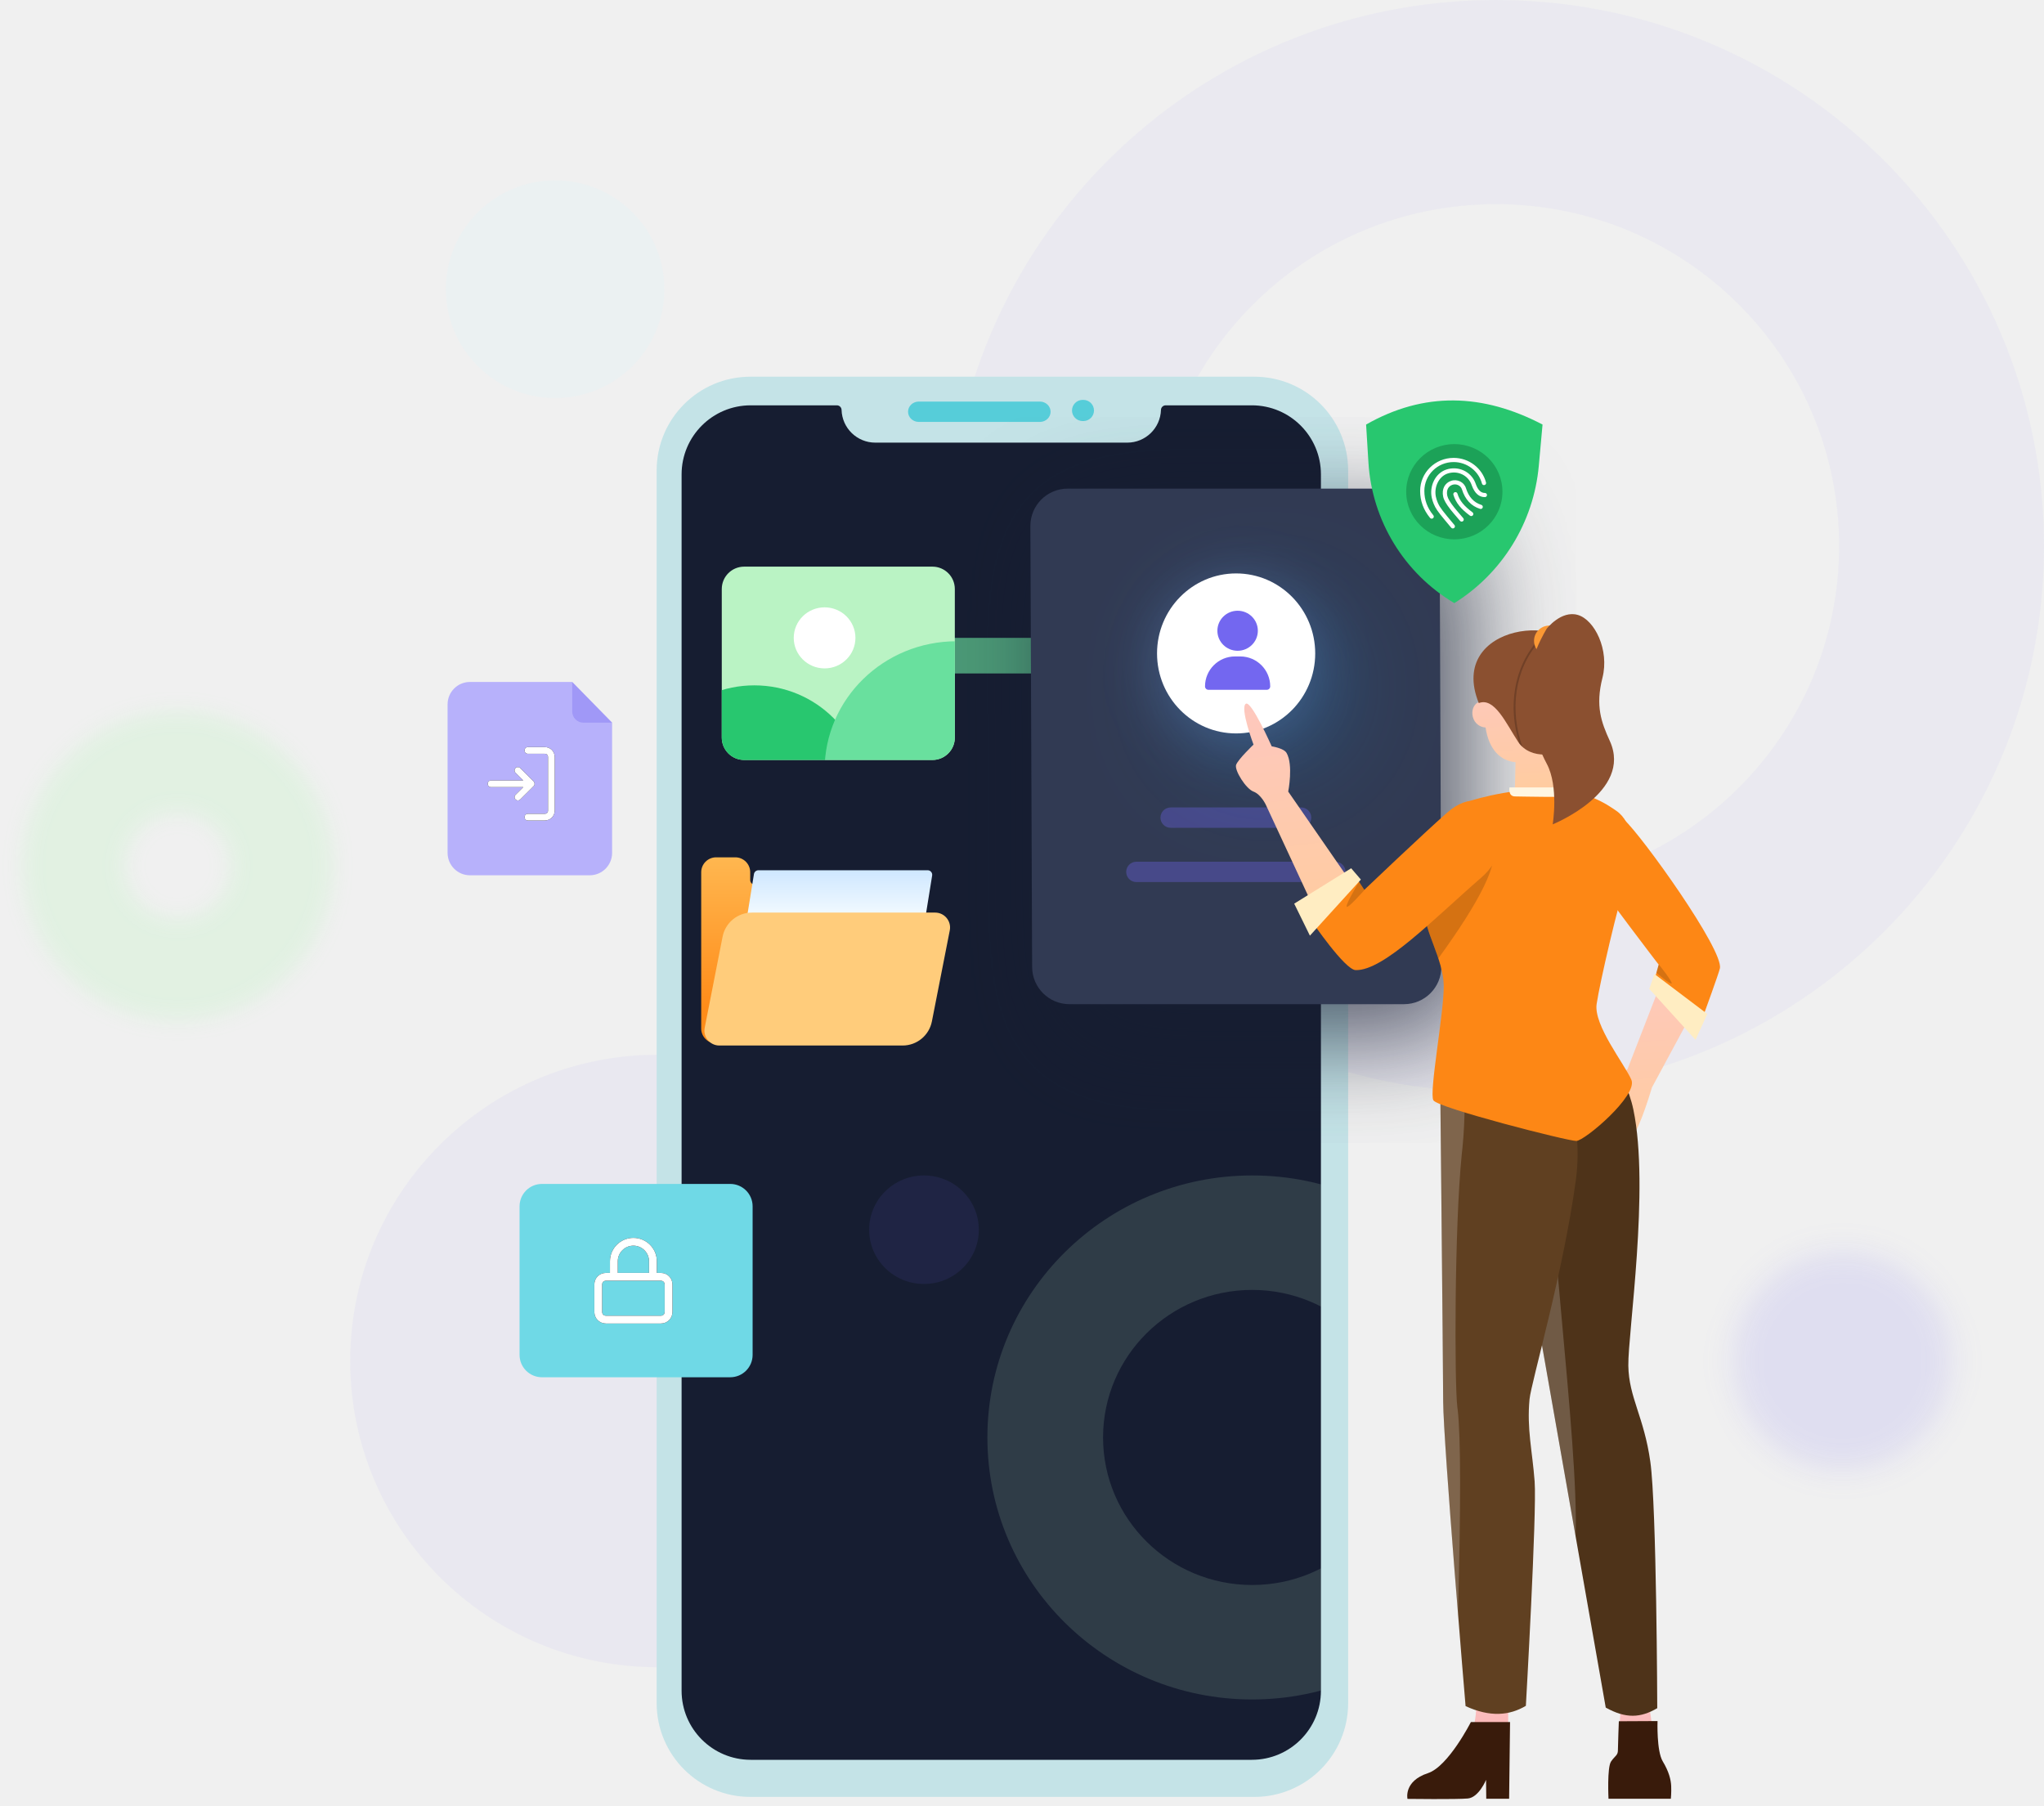
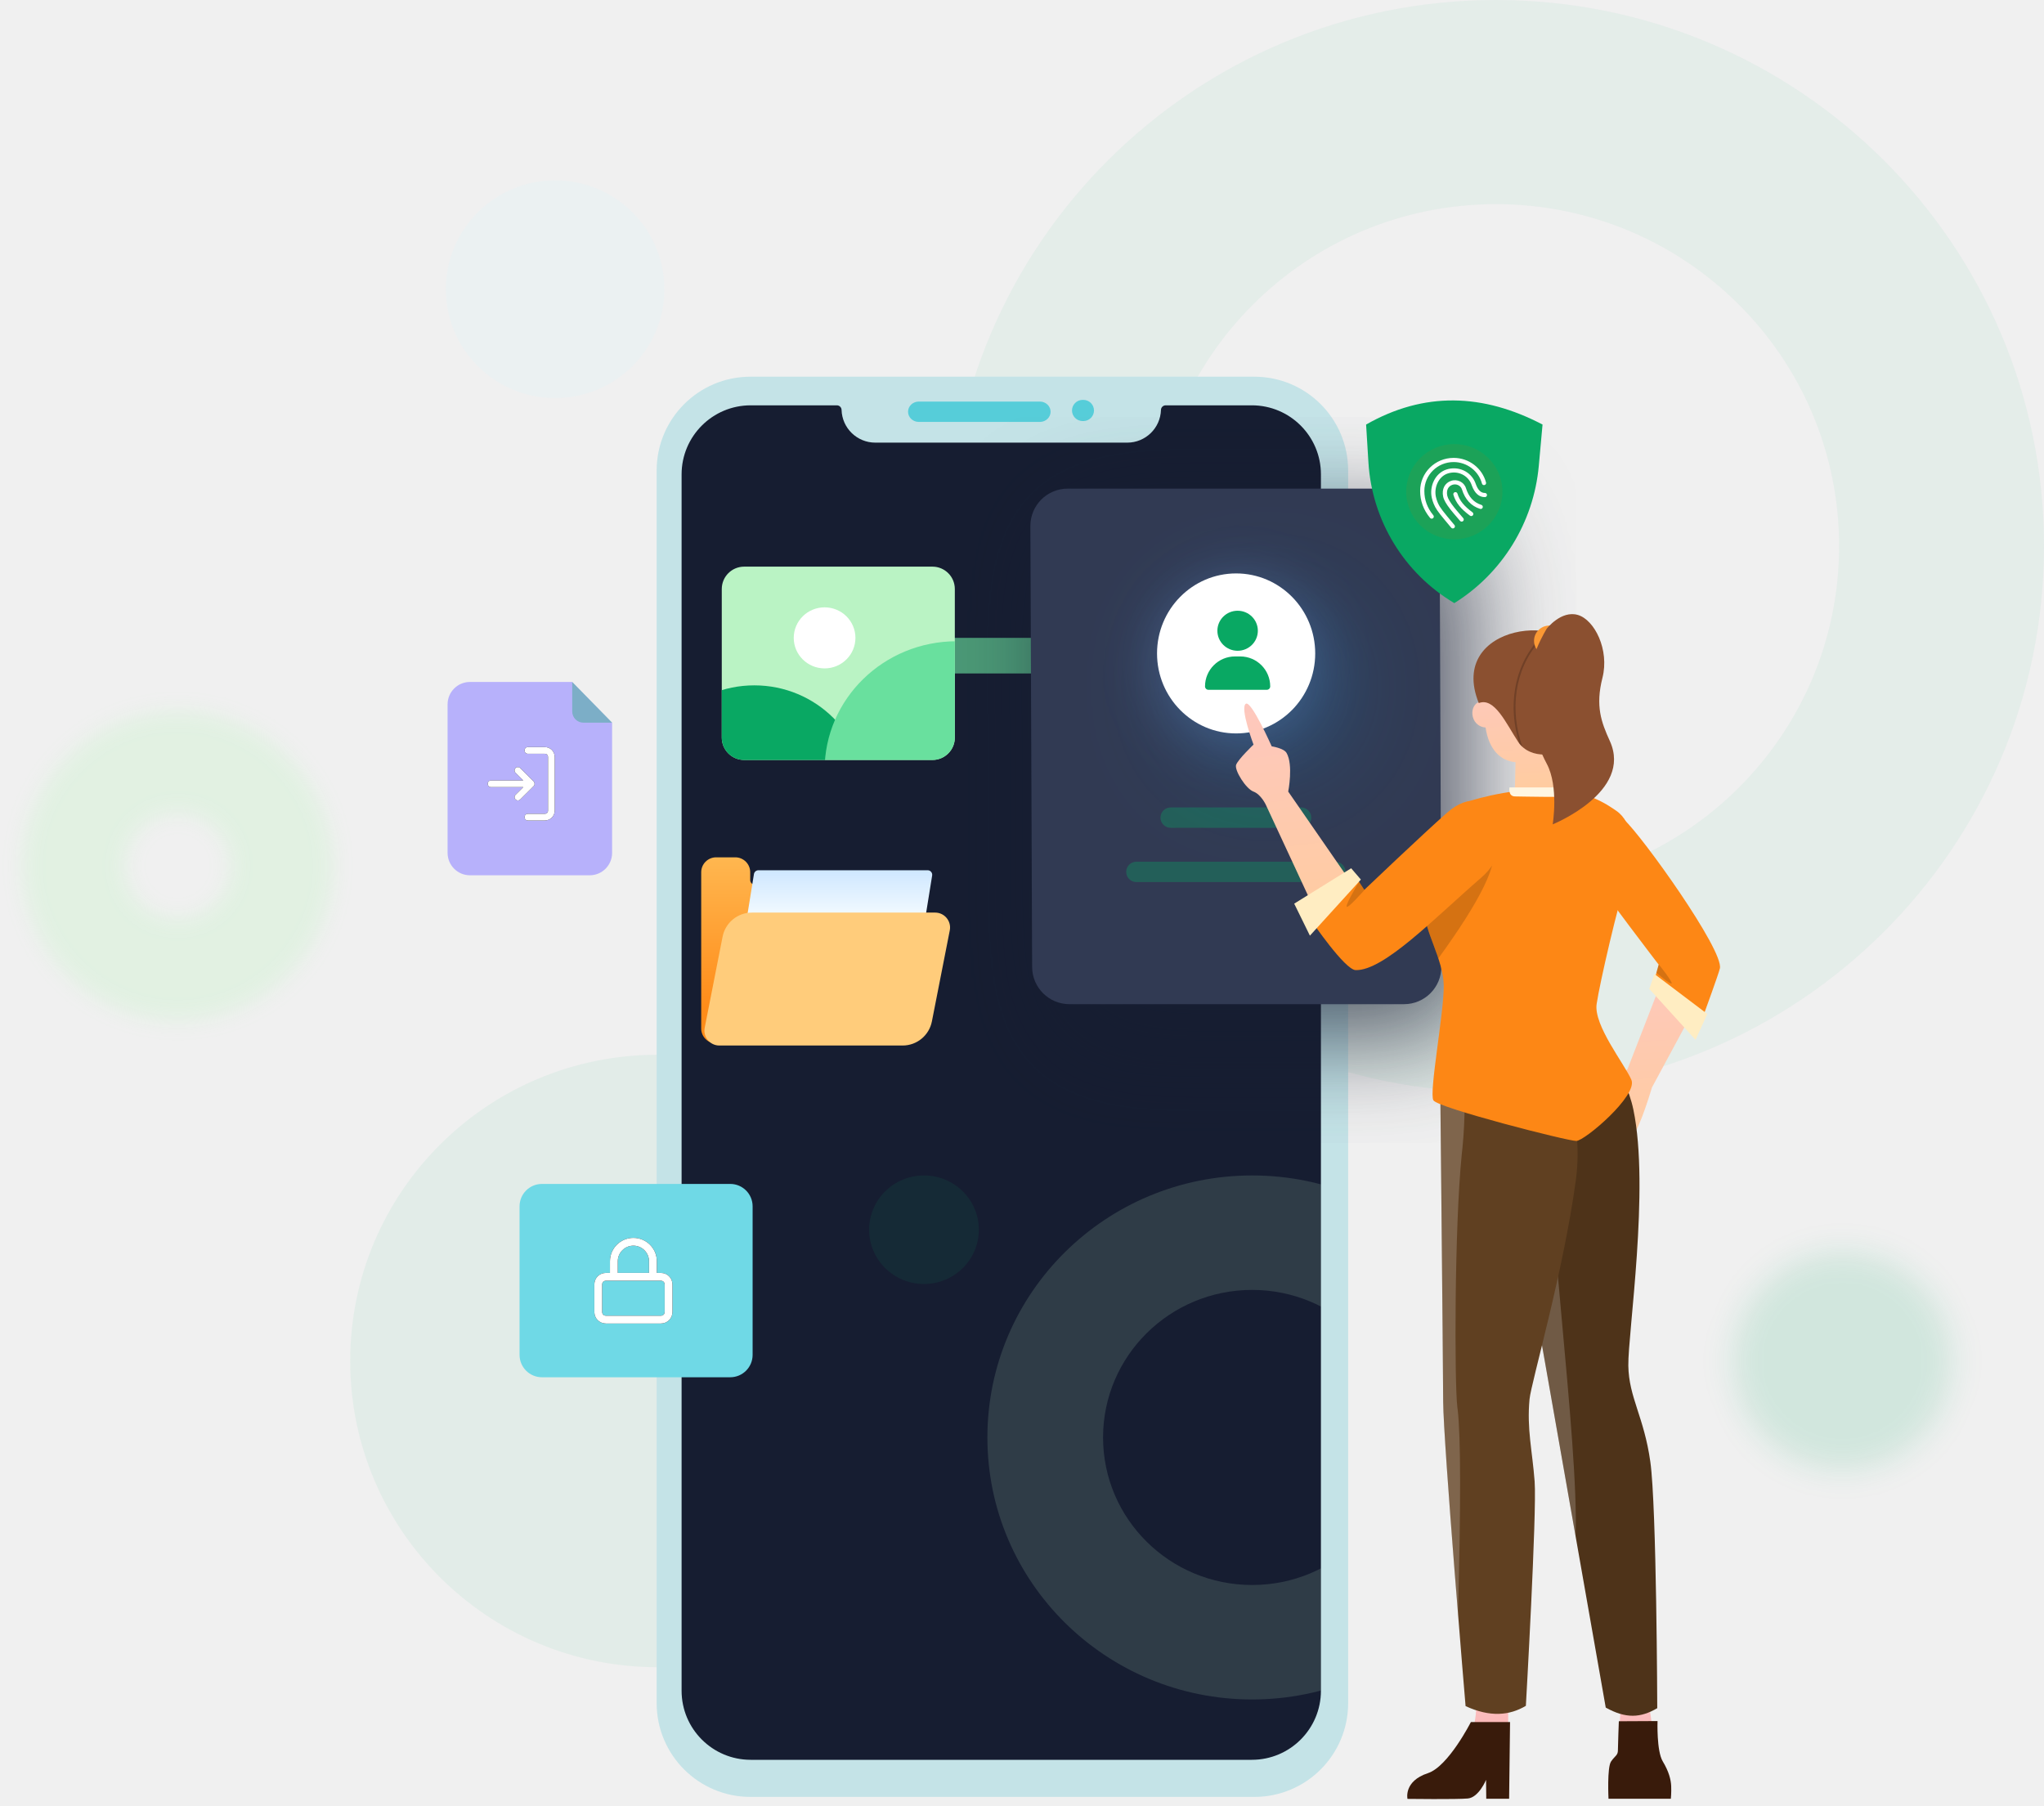
<svg xmlns="http://www.w3.org/2000/svg" width="548" height="484" viewBox="0 0 548 484" fill="none">
  <g id="Illustration">
    <g id="Shape">
-       <path id="Oval" opacity="0.053" fill-rule="evenodd" clip-rule="evenodd" d="M548 146.415C548 65.552 482.211 0 401.056 0C319.901 0 254.111 65.552 254.111 146.415C254.111 227.278 319.901 292.831 401.056 292.831C482.211 292.831 548 227.278 548 146.415ZM309.044 146.415C309.044 95.781 350.239 54.735 401.056 54.735C451.872 54.735 493.067 95.781 493.067 146.415C493.067 197.049 451.872 238.096 401.056 238.096C350.239 238.096 309.044 197.049 309.044 146.415Z" fill="#7367F0" />
+       <path id="Oval" opacity="0.053" fill-rule="evenodd" clip-rule="evenodd" d="M548 146.415C548 65.552 482.211 0 401.056 0C319.901 0 254.111 65.552 254.111 146.415C254.111 227.278 319.901 292.831 401.056 292.831C482.211 292.831 548 227.278 548 146.415ZM309.044 146.415C309.044 95.781 350.239 54.735 401.056 54.735C451.872 54.735 493.067 95.781 493.067 146.415C493.067 197.049 451.872 238.096 401.056 238.096C350.239 238.096 309.044 197.049 309.044 146.415Z" fill="#09a863" />
      <g id="Oval_2" opacity="0.141" filter="url(#filter0_f)">
        <path fill-rule="evenodd" clip-rule="evenodd" d="M89.314 232.166C89.314 209.243 70.664 190.659 47.657 190.659C24.651 190.659 6 209.243 6 232.166C6 255.09 24.651 273.673 47.657 273.673C70.664 273.673 89.314 255.09 89.314 232.166ZM33.466 232.166C33.466 224.357 39.82 218.027 47.657 218.027C55.495 218.027 61.848 224.357 61.848 232.166C61.848 239.976 55.495 246.306 47.657 246.306C39.82 246.306 33.466 239.976 33.466 232.166Z" fill="#8BF78F" />
      </g>
-       <ellipse id="Oval_3" cx="176.29" cy="364.898" rx="82.399" ry="82.102" fill="#7367F0" fill-opacity="0.061" />
+       <ellipse id="Oval_3" cx="176.29" cy="364.898" rx="82.399" ry="82.102" fill="#09a863" fill-opacity="0.061" />
      <ellipse id="Oval_4" opacity="0.141" cx="148.825" cy="77.541" rx="29.297" ry="29.192" fill="#CEF5FF" />
      <g id="Oval_5" filter="url(#filter1_f)">
-         <ellipse cx="493.983" cy="364.898" rx="29.297" ry="29.192" fill="#7367F0" fill-opacity="0.136" />
+         <ellipse cx="493.983" cy="364.898" rx="29.297" ry="29.192" fill="#09a863" fill-opacity="0.136" />
      </g>
    </g>
    <g id="File Organizer">
      <g id="Phone3">
        <path id="Rectangle" fill-rule="evenodd" clip-rule="evenodd" d="M176.051 126.137C176.051 112.254 187.305 101 201.188 101H336.301C350.184 101 361.438 112.254 361.438 126.137V456.637C361.438 470.52 350.184 481.774 336.301 481.774H201.188C187.305 481.774 176.051 470.52 176.051 456.637V126.137Z" fill="#C4E3E7" />
        <g id="Group 48">
          <path id="Rectangle_2" fill-rule="evenodd" clip-rule="evenodd" d="M182.737 127.195C182.737 116.966 191.03 108.673 201.259 108.673H224.364C225.046 108.673 225.605 109.216 225.625 109.898V109.898C225.768 114.787 229.772 118.676 234.663 118.676H302.219C307.11 118.676 311.114 114.787 311.257 109.898V109.898C311.277 109.216 311.835 108.673 312.518 108.673H335.622C345.852 108.673 354.144 116.966 354.144 127.195V453.306C354.144 463.535 345.852 471.828 335.622 471.828H201.259C191.03 471.828 182.737 463.535 182.737 453.306V127.195Z" fill="#161D31" />
          <mask id="mask0" mask-type="alpha" maskUnits="userSpaceOnUse" x="182" y="108" width="173" height="364">
            <path id="Rectangle_3" fill-rule="evenodd" clip-rule="evenodd" d="M182.737 127.195C182.737 116.966 191.03 108.673 201.259 108.673H224.364C225.046 108.673 225.605 109.216 225.625 109.898V109.898C225.768 114.787 229.772 118.676 234.663 118.676H302.219C307.11 118.676 311.114 114.787 311.257 109.898V109.898C311.277 109.216 311.835 108.673 312.518 108.673H335.622C345.852 108.673 354.144 116.966 354.144 127.195V453.306C354.144 463.535 345.852 471.828 335.622 471.828H201.259C191.03 471.828 182.737 463.535 182.737 453.306V127.195Z" fill="white" />
          </mask>
          <g mask="url(#mask0)">
-             <ellipse id="Oval_6" opacity="0.099" cx="247.722" cy="329.703" rx="14.702" ry="14.55" fill="#7367F0" />
+             <ellipse id="Oval_6" opacity="0.099" cx="247.722" cy="329.703" rx="14.702" ry="14.55" fill="#09a863" />
            <path id="Oval_7" opacity="0.141" fill-rule="evenodd" clip-rule="evenodd" d="M335.704 315.153C374.906 315.153 406.686 346.604 406.686 385.401C406.686 424.198 374.906 455.649 335.704 455.649C296.501 455.649 264.722 424.198 264.722 385.401C264.722 346.604 296.501 315.153 335.704 315.153ZM335.704 345.844C313.629 345.844 295.733 363.555 295.733 385.401C295.733 407.248 313.629 424.958 335.704 424.958C357.779 424.958 375.674 407.248 375.674 385.401C375.674 363.555 357.779 345.844 335.704 345.844Z" fill="#C8F5D0" />
            <path id="Rectangle_4" fill-rule="evenodd" clip-rule="evenodd" d="M203.617 175.795C203.617 173.158 205.755 171.021 208.391 171.021H329.781C332.417 171.021 334.555 173.158 334.555 175.795V175.795C334.555 178.431 332.417 180.569 329.781 180.569H208.391C205.755 180.569 203.617 178.431 203.617 175.795V175.795Z" fill="#68DE9E" fill-opacity="0.642" />
          </g>
        </g>
        <path id="Path" d="M278.793 107.666C280.378 107.666 281.664 108.888 281.664 110.394C281.664 111.868 280.435 113.068 278.898 113.121L278.793 113.122H246.324C244.738 113.122 243.452 111.901 243.452 110.394C243.452 108.921 244.681 107.721 246.218 107.668L246.324 107.666H278.793Z" fill="#56CDD9" />
        <path id="Path_2" d="M290.429 107.211C292.015 107.211 293.301 108.484 293.301 110.053C293.301 111.588 292.072 112.838 290.535 112.893L290.429 112.895H290.279C288.693 112.895 287.407 111.623 287.407 110.053C287.407 108.519 288.636 107.268 290.173 107.213L290.279 107.211H290.429Z" fill="#56CDD9" />
      </g>
      <g id="Icon54">
        <g id="Group 37">
          <path id="Rectangle_5" fill-rule="evenodd" clip-rule="evenodd" d="M187.996 233.861C187.996 231.652 189.787 229.861 191.996 229.861L197.132 229.861C199.341 229.861 201.132 231.652 201.132 233.861V235.965C201.132 236.638 201.678 237.184 202.351 237.184H243.654C245.864 237.184 247.654 238.975 247.654 241.184V275.755C247.654 277.964 245.864 279.755 243.654 279.755H191.996C189.787 279.755 187.996 277.964 187.996 275.755V233.861Z" fill="url(#paint0_linear)" />
          <path id="Rectangle_6" fill-rule="evenodd" clip-rule="evenodd" d="M202.134 234.351C202.23 233.76 202.74 233.326 203.338 233.326H248.707C249.458 233.326 250.031 233.998 249.911 234.739L243.1 276.997C243.005 277.588 242.495 278.022 241.897 278.022H196.527C195.776 278.022 195.204 277.35 195.323 276.609L202.134 234.351Z" fill="url(#paint1_linear)" />
          <path id="Rectangle_7" fill-rule="evenodd" clip-rule="evenodd" d="M250.713 244.677C253.232 244.677 255.124 246.976 254.638 249.448L249.842 273.86C249.105 277.612 245.816 280.318 241.992 280.318H192.858C190.34 280.318 188.448 278.018 188.933 275.547L193.73 251.135C194.467 247.383 197.756 244.677 201.579 244.677L250.713 244.677Z" fill="#FFCC7B" />
        </g>
      </g>
      <g id="Group 28">
        <path id="Rectangle_8" fill-rule="evenodd" clip-rule="evenodd" d="M120 188.842C120 185.528 122.686 182.842 126 182.842H153.414L164.105 193.754V228.675C164.105 231.989 161.419 234.675 158.105 234.675H126C122.686 234.675 120 231.989 120 228.675V188.842Z" fill="#B7B1FB" />
        <g id="Icon">
          <path id="Mask" fill-rule="evenodd" clip-rule="evenodd" d="M146.031 219.984C147.557 219.984 148.724 218.821 148.724 217.3V202.986C148.724 201.465 147.557 200.302 146.031 200.302H141.543C141.005 200.302 140.646 200.66 140.646 201.197C140.646 201.734 141.005 202.092 141.543 202.092H146.031C146.57 202.092 146.929 202.45 146.929 202.986V217.3C146.929 217.837 146.57 218.195 146.031 218.195H141.543C141.005 218.195 140.646 218.553 140.646 219.089C140.646 219.626 141.005 219.984 141.543 219.984H146.031ZM143.249 209.785C143.338 210.054 143.338 210.322 143.249 210.501C143.249 210.591 143.159 210.68 143.069 210.77L139.479 214.348C139.299 214.527 139.03 214.616 138.85 214.616C138.671 214.616 138.401 214.527 138.222 214.348C137.863 213.99 137.863 213.453 138.222 213.096L140.286 211.038H131.669C131.131 211.038 130.771 210.68 130.771 210.143C130.771 209.607 131.131 209.249 131.669 209.249H140.286L138.222 207.191C137.863 206.833 137.863 206.296 138.222 205.939C138.581 205.581 139.12 205.581 139.479 205.939L143.069 209.517C143.114 209.562 143.136 209.607 143.159 209.651C143.181 209.696 143.204 209.741 143.249 209.785Z" fill="black" />
          <mask id="mask1" mask-type="alpha" maskUnits="userSpaceOnUse" x="130" y="200" width="19" height="20">
            <path id="Mask_2" fill-rule="evenodd" clip-rule="evenodd" d="M146.031 219.984C147.557 219.984 148.724 218.821 148.724 217.3V202.986C148.724 201.465 147.557 200.302 146.031 200.302H141.543C141.005 200.302 140.646 200.66 140.646 201.197C140.646 201.734 141.005 202.092 141.543 202.092H146.031C146.57 202.092 146.929 202.45 146.929 202.986V217.3C146.929 217.837 146.57 218.195 146.031 218.195H141.543C141.005 218.195 140.646 218.553 140.646 219.089C140.646 219.626 141.005 219.984 141.543 219.984H146.031ZM143.249 209.785C143.338 210.054 143.338 210.322 143.249 210.501C143.249 210.591 143.159 210.68 143.069 210.77L139.479 214.348C139.299 214.527 139.03 214.616 138.85 214.616C138.671 214.616 138.401 214.527 138.222 214.348C137.863 213.99 137.863 213.453 138.222 213.096L140.286 211.038H131.669C131.131 211.038 130.771 210.68 130.771 210.143C130.771 209.607 131.131 209.249 131.669 209.249H140.286L138.222 207.191C137.863 206.833 137.863 206.296 138.222 205.939C138.581 205.581 139.12 205.581 139.479 205.939L143.069 209.517C143.114 209.562 143.136 209.607 143.159 209.651C143.181 209.696 143.204 209.741 143.249 209.785Z" fill="white" />
          </mask>
          <g mask="url(#mask1)">
            <g id="Icon Color">
              <rect id="ð¨ Icon Color" x="128.977" y="199.408" width="21.543" height="21.471" fill="white" />
            </g>
          </g>
        </g>
-         <path id="Path_3" opacity="0.34" d="M164.106 193.754H156.414C154.757 193.754 153.414 192.411 153.414 190.754V182.842L164.106 193.754Z" fill="#7367F0" />
+         <path id="Path_3" opacity="0.34" d="M164.106 193.754H156.414C154.757 193.754 153.414 192.411 153.414 190.754V182.842L164.106 193.754Z" fill="#09a863" />
      </g>
      <g id="Group">
        <path id="Rectangle_9" fill-rule="evenodd" clip-rule="evenodd" d="M139.296 323.427C139.296 320.113 141.982 317.427 145.296 317.427H195.778C199.092 317.427 201.778 320.113 201.778 323.427V363.26C201.778 366.574 199.092 369.26 195.778 369.26H145.296C141.982 369.26 139.296 366.574 139.296 363.26V323.427Z" fill="#6FD9E6" />
        <g id="Icon_2">
          <path id="Mask_3" fill-rule="evenodd" clip-rule="evenodd" d="M177.147 341.283H176.1V338.152C176.1 334.708 173.272 331.89 169.816 331.89C166.36 331.89 163.533 334.708 163.533 338.152V341.283H162.485C160.705 341.283 159.344 342.64 159.344 344.415V351.721C159.344 353.495 160.705 354.852 162.485 354.852H177.147C178.927 354.852 180.289 353.495 180.289 351.721V344.415C180.289 342.64 178.927 341.283 177.147 341.283ZM165.627 338.152C165.627 335.856 167.512 333.977 169.816 333.977C172.12 333.977 174.005 335.856 174.005 338.152V341.283H165.627V338.152ZM177.147 352.764C177.775 352.764 178.194 352.347 178.194 351.721V344.415C178.194 343.788 177.775 343.371 177.147 343.371H162.485C161.857 343.371 161.438 343.788 161.438 344.415V351.721C161.438 352.347 161.857 352.764 162.485 352.764H177.147Z" fill="black" />
          <mask id="mask2" mask-type="alpha" maskUnits="userSpaceOnUse" x="159" y="331" width="22" height="24">
            <path id="Mask_4" fill-rule="evenodd" clip-rule="evenodd" d="M177.147 341.283H176.1V338.152C176.1 334.708 173.272 331.89 169.816 331.89C166.36 331.89 163.533 334.708 163.533 338.152V341.283H162.485C160.705 341.283 159.344 342.64 159.344 344.415V351.721C159.344 353.495 160.705 354.852 162.485 354.852H177.147C178.927 354.852 180.289 353.495 180.289 351.721V344.415C180.289 342.64 178.927 341.283 177.147 341.283ZM165.627 338.152C165.627 335.856 167.512 333.977 169.816 333.977C172.12 333.977 174.005 335.856 174.005 338.152V341.283H165.627V338.152ZM177.147 352.764C177.775 352.764 178.194 352.347 178.194 351.721V344.415C178.194 343.788 177.775 343.371 177.147 343.371H162.485C161.857 343.371 161.438 343.788 161.438 344.415V351.721C161.438 352.347 161.857 352.764 162.485 352.764H177.147Z" fill="white" />
          </mask>
          <g mask="url(#mask2)">
            <g id="Icon Color_2">
              <rect id="ð¨ Icon Color_2" x="157.249" y="330.846" width="25.134" height="25.049" fill="white" />
            </g>
          </g>
        </g>
      </g>
      <g id="Group 34">
        <path id="Rectangle_10" d="M193.509 157.924C193.509 154.61 196.195 151.924 199.509 151.924H249.991C253.305 151.924 255.991 154.61 255.991 157.924V197.757C255.991 201.071 253.305 203.757 249.991 203.757H199.509C196.195 203.757 193.509 201.071 193.509 197.757V157.924Z" fill="#BAF3C4" />
        <mask id="mask3" mask-type="alpha" maskUnits="userSpaceOnUse" x="193" y="151" width="63" height="53">
          <path id="Rectangle_11" d="M193.509 157.924C193.509 154.61 196.195 151.924 199.509 151.924H249.991C253.305 151.924 255.991 154.61 255.991 157.924V197.757C255.991 201.071 253.305 203.757 249.991 203.757H199.509C196.195 203.757 193.509 201.071 193.509 197.757V157.924Z" fill="white" />
        </mask>
        <g mask="url(#mask3)">
          <ellipse id="Oval_8" cx="221.074" cy="171.021" rx="8.27" ry="8.184" fill="white" />
-           <ellipse id="Oval_9" cx="202.238" cy="213.306" rx="29.863" ry="29.554" fill="#28C76F" />
+           <ellipse id="Oval_9" cx="202.238" cy="213.306" rx="29.863" ry="29.554" fill="#09a863" />
          <ellipse id="Oval_10" cx="256.45" cy="206.485" rx="35.376" ry="34.556" fill="#69E09E" />
        </g>
      </g>
      <g id="Group 23">
        <g id="Rectangle_12" filter="url(#filter2_d)">
          <path fill-rule="evenodd" clip-rule="evenodd" d="M276.246 141.049C276.224 135.51 280.708 131.009 286.246 131.009L375.958 131.009C381.465 131.009 385.936 135.462 385.958 140.969L386.429 259.191C386.451 264.729 381.968 269.231 376.429 269.231H286.718C281.21 269.231 276.74 264.778 276.718 259.271L276.246 141.049Z" fill="#313A53" />
        </g>
-         <path id="Rectangle_13" opacity="0.34" d="M311.123 219.216C311.123 217.71 312.344 216.488 313.851 216.488H348.825C350.332 216.488 351.553 217.71 351.553 219.216V219.216C351.553 220.723 350.332 221.944 348.825 221.944H313.851C312.344 221.944 311.123 220.723 311.123 219.216V219.216Z" fill="#7367F0" />
-         <path id="Rectangle_14" opacity="0.34" d="M301.935 233.766C301.935 232.259 303.156 231.038 304.663 231.038H358.014C359.52 231.038 360.742 232.259 360.742 233.766V233.766C360.742 235.273 359.52 236.494 358.014 236.494H304.663C303.156 236.494 301.935 235.273 301.935 233.766V233.766Z" fill="#7367F0" />
+         <path id="Rectangle_13" opacity="0.34" d="M311.123 219.216C311.123 217.71 312.344 216.488 313.851 216.488H348.825C350.332 216.488 351.553 217.71 351.553 219.216V219.216C351.553 220.723 350.332 221.944 348.825 221.944H313.851C312.344 221.944 311.123 220.723 311.123 219.216V219.216Z" fill="#09a863" />
+         <path id="Rectangle_14" opacity="0.34" d="M301.935 233.766C301.935 232.259 303.156 231.038 304.663 231.038H358.014C359.52 231.038 360.742 232.259 360.742 233.766V233.766C360.742 235.273 359.52 236.494 358.014 236.494H304.663C303.156 236.494 301.935 235.273 301.935 233.766V233.766Z" fill="#09a863" />
        <g id="Icon8">
          <g id="Oval_11" filter="url(#filter3_dd)">
            <ellipse cx="331.407" cy="175.192" rx="21.203" ry="21.45" fill="white" />
          </g>
          <g id="Group 70">
-             <path id="Combined Shape" fill-rule="evenodd" clip-rule="evenodd" d="M331.807 174.481C334.802 174.481 337.231 172.078 337.231 169.113C337.231 166.149 334.802 163.746 331.807 163.746C328.811 163.746 326.383 166.149 326.383 169.113C326.383 172.078 328.811 174.481 331.807 174.481ZM331.097 176.001C326.663 176.001 323.068 179.595 323.068 184.029C323.068 184.536 323.479 184.947 323.986 184.947H339.628C340.134 184.947 340.545 184.536 340.545 184.029C340.545 179.595 336.951 176.001 332.517 176.001H331.097Z" fill="#7367F0" />
+             <path id="Combined Shape" fill-rule="evenodd" clip-rule="evenodd" d="M331.807 174.481C334.802 174.481 337.231 172.078 337.231 169.113C337.231 166.149 334.802 163.746 331.807 163.746C328.811 163.746 326.383 166.149 326.383 169.113C326.383 172.078 328.811 174.481 331.807 174.481ZM331.097 176.001C326.663 176.001 323.068 179.595 323.068 184.029C323.068 184.536 323.479 184.947 323.986 184.947H339.628C340.134 184.947 340.545 184.536 340.545 184.029C340.545 179.595 336.951 176.001 332.517 176.001H331.097Z" fill="#09a863" />
          </g>
        </g>
      </g>
      <g id="Wom3.5">
        <g id="RArm">
          <path id="Path_4" fill-rule="evenodd" clip-rule="evenodd" d="M436.346 286.631C436.346 286.631 426.071 296.69 426.701 297.674C427.331 298.664 432.509 296.363 432.509 296.363C432.509 296.363 426.049 306.93 427.378 307.742C428.707 308.554 435.504 306.91 437.588 304.732C439.672 302.554 442.889 291.562 442.889 291.562L458.517 262.597L447.183 258.715L436.346 286.631Z" fill="url(#paint2_linear)" />
          <path id="Path_5" fill-rule="evenodd" clip-rule="evenodd" d="M425.853 233.087C430.168 239.723 444.693 258.633 444.693 258.633L443.635 262.406L456.984 271.463C456.984 271.463 460.776 261.095 461.105 259.636C462.19 254.825 440.26 224.12 435.35 219.683C427.618 212.697 419.258 222.947 425.853 233.087Z" fill="#FD8715" />
          <path id="Path_6" fill-rule="evenodd" clip-rule="evenodd" d="M448.166 263.653C448.415 263.173 444.716 258.565 444.716 258.565L444.089 260.806C444.089 260.806 447.917 264.134 448.166 263.653Z" fill="black" fill-opacity="0.16" />
          <path id="Path 70" fill-rule="evenodd" clip-rule="evenodd" d="M443.552 261.14L457.734 271.858L454.574 278.79L442.174 265.14L443.552 261.14Z" fill="#FFEDC2" />
        </g>
        <g id="RLeg">
          <path id="Path_7" fill-rule="evenodd" clip-rule="evenodd" d="M434.6 456.208L433.812 469.49L443.91 469.75L442.012 456.208H434.6Z" fill="url(#paint3_linear)" />
          <path id="Path_8" fill-rule="evenodd" clip-rule="evenodd" d="M444.389 461.44C444.389 461.44 444.105 469.439 445.779 472.232C447.463 475.024 447.974 477.189 448.048 478.859C448.128 480.65 447.957 482.272 447.957 482.272H431.244C431.244 482.272 430.826 473.856 431.933 472.269C433.039 470.683 433.766 470.655 433.766 469.253C433.774 467.851 434.014 461.493 434.014 461.493L444.389 461.44Z" fill="#391B0B" />
          <path id="Path_9" fill-rule="evenodd" clip-rule="evenodd" d="M399.024 278.88L425.219 276.062L425.604 276.416C427.471 278.176 435.584 286.352 437.916 297.527C442.317 318.624 436.426 357.589 436.557 366.134C436.681 374.678 440.761 379.833 442.456 391.914C444.152 403.995 444.312 457.987 444.312 457.987C439.817 460.623 435.861 460.812 430.502 457.828L399.024 278.88Z" fill="#4E3319" />
          <path id="Path_10" fill-rule="evenodd" clip-rule="evenodd" d="M422.423 411.899L399.024 278.88L413.589 277.313C414.238 323.523 423.295 385.987 422.423 411.899Z" fill="white" fill-opacity="0.192" />
        </g>
        <g id="LLeg">
          <path id="Path_11" fill-rule="evenodd" clip-rule="evenodd" d="M404.39 454.811L395.779 454.949C395.779 454.949 396.345 463.795 393.034 466.791L392.853 466.948C388.856 470.263 404.277 469.067 404.277 469.067L404.39 454.811Z" fill="url(#paint4_linear)" />
          <path id="Path_12" fill-rule="evenodd" clip-rule="evenodd" d="M404.847 461.706L404.599 482.264L398.467 482.269L398.414 477.203C398.414 477.203 396.48 481.926 393.524 482.199C390.56 482.472 377.35 482.304 377.35 482.304C377.35 482.304 376.252 477.562 382.828 475.408C388.297 473.618 394.345 461.706 394.345 461.706H404.847Z" fill="#391B0B" />
          <path id="Path_13" fill-rule="evenodd" clip-rule="evenodd" d="M386.031 280.708L415.445 279.722L415.665 280.124C417.092 282.804 424.913 298.489 422.498 316.319C419.109 341.345 410.492 370.683 410.07 375.165C409.318 383.155 410.822 388.941 411.439 397.194C412.056 405.448 409.087 457.355 409.087 457.355C404.722 459.953 399.528 460.463 392.925 457.434C392.925 457.434 386.964 386.928 386.92 375.77C386.876 364.612 386.031 280.708 386.031 280.708Z" fill="#604021" />
          <path id="Path_14" fill-rule="evenodd" clip-rule="evenodd" d="M392.084 307.777L391.889 309.631C389.928 329.183 389.943 370.705 390.702 377.109L390.806 377.934C391.648 385.16 391.676 403.505 390.888 432.97L389.864 420.255C387.921 395.79 386.94 380.961 386.92 375.77L386.884 370.396C386.715 348.67 386.031 280.708 386.031 280.708L392.235 280.5C392.898 291.229 392.847 300.321 392.084 307.777Z" fill="white" fill-opacity="0.192" />
        </g>
        <g id="Head">
          <path id="Path_15" fill-rule="evenodd" clip-rule="evenodd" d="M397.247 188.036C393.628 188.428 393.884 194.725 398.29 195.054C399.19 201.124 402.402 204.016 406.317 204.351L406.1 213.533L423.418 213.523C423.418 213.523 418.542 207.036 418.785 198.157C419.028 189.276 418.622 180.934 418.622 180.934L396.19 181.333L397.247 188.036Z" fill="url(#paint5_linear)" />
          <path id="Path_16" fill-rule="evenodd" clip-rule="evenodd" d="M396.459 188.508C400.674 186.858 403.788 193.961 407.013 198.898C410.239 203.835 418.595 202.996 419.747 198.898C424.107 189.922 427.865 177.72 422.776 176.718C422.06 163.746 387.752 166.809 396.459 188.508Z" fill="#8B5030" />
          <path id="Combined Shape_2" fill-rule="evenodd" clip-rule="evenodd" d="M419.947 171.56H412.536H412.425L412.35 171.642C405.75 178.933 404.266 189.665 407.337 199.352C407.59 199.679 407.867 199.976 408.164 200.246C404.697 190.467 406.016 179.456 412.647 172.06H420.542C420.354 171.886 420.155 171.719 419.947 171.56Z" fill="black" fill-opacity="0.199" />
          <ellipse id="Oval_12" cx="415.413" cy="171.81" rx="4.135" ry="4.092" fill="#FB9934" />
        </g>
        <g id="Body">
          <path id="Path_17" fill-rule="evenodd" clip-rule="evenodd" d="M392.702 215.311C388.838 220.928 382.399 239.993 382.034 244.282C381.622 249.229 386.981 257.11 387.07 264.272C387.148 271.435 383.072 293.001 384.297 295.016C385.512 297.031 420.347 305.95 422.62 305.902C424.883 305.853 439.172 293.714 437.379 289.518C435.576 285.323 427.209 274.898 428.062 269.182C428.904 263.467 433.797 242.37 436.227 235.189C438.647 228.009 437.84 220.47 433.323 217.38C431.088 215.852 425.125 211.508 414.505 211.528C403.885 211.548 393.002 214.875 392.702 215.311Z" fill="#FD8715" />
          <path id="Path 68" fill-rule="evenodd" clip-rule="evenodd" d="M404.693 211.117C404.693 211.117 404.247 213.533 406.203 213.533C408.16 213.533 421.283 213.96 423.06 213.197C424.837 212.433 424.304 211.117 424.304 211.117H404.693Z" fill="#FFF6E1" />
          <path id="Path_18" fill-rule="evenodd" clip-rule="evenodd" d="M387.095 227.46L387.214 227.401C394.369 223.865 398.667 223.709 400.108 226.932C401.971 231.098 397.141 241.108 385.619 256.963C384.037 252.155 381.761 247.57 382.034 244.282C382.246 241.8 384.491 234.369 387.095 227.46Z" fill="black" fill-opacity="0.16" />
        </g>
        <g id="LArm">
          <path id="Path_19" fill-rule="evenodd" clip-rule="evenodd" d="M339.362 215.75C339.362 215.75 338.073 212.981 336.047 212.231C334.021 211.482 330.922 206.519 331.401 205.078C331.88 203.637 336.072 199.64 336.072 199.64C336.072 199.64 332.366 189.799 334.007 188.688C335.457 187.707 340.944 200.103 340.944 200.103C340.944 200.103 344.17 200.584 344.915 201.851C346.791 205.046 345.373 212.231 345.373 212.231L364.416 239.772L355.678 250.86L339.362 215.75Z" fill="url(#paint6_linear)" />
          <path id="Path_20" fill-rule="evenodd" clip-rule="evenodd" d="M387.976 217.886C381.536 223.548 365.782 238.571 365.782 238.571C365.782 238.571 363.441 235.022 363.441 235.022L351.66 246.961C351.66 246.961 360.547 260.007 363.441 260.098C370.982 260.335 384.493 246.246 397.195 235.244C408.583 225.38 399.982 207.33 387.976 217.886Z" fill="#FD8715" />
          <path id="Path_21" fill-rule="evenodd" clip-rule="evenodd" d="M365.829 238.589C365.829 238.589 361.41 243.647 361.045 243.095C360.681 242.544 364.379 236.395 364.379 236.395L365.829 238.589Z" fill="black" fill-opacity="0.16" />
          <path id="Path 69" fill-rule="evenodd" clip-rule="evenodd" d="M364.852 235.826L351.188 250.861L346.979 242.281L362.253 232.795L364.852 235.826Z" fill="#FFEDC2" />
        </g>
        <path id="Path_22" fill-rule="evenodd" clip-rule="evenodd" d="M414.689 168.553C414.689 168.553 418.558 163.565 423.026 164.874C427.494 166.182 431.536 174.204 429.617 181.744C427.707 189.285 429.282 193.586 431.598 198.668C437.82 212.339 416.278 221.019 416.278 221.019C416.278 221.019 417.959 210.889 414.689 204.772C411.322 198.472 409.41 190.394 409.41 185.45C409.41 176.854 414.689 168.553 414.689 168.553Z" fill="#8B5030" />
      </g>
      <g id="Group 39">
-         <path id="Rectangle_15" fill-rule="evenodd" clip-rule="evenodd" d="M366.255 113.828C381.822 104.951 397.601 105.476 413.558 113.828L412.552 124.915C411.179 140.047 402.798 153.663 389.906 161.705V161.705V161.705C376.456 153.719 367.833 139.592 366.877 123.979L366.255 113.828Z" fill="#28C76F" />
+         <path id="Rectangle_15" fill-rule="evenodd" clip-rule="evenodd" d="M366.255 113.828C381.822 104.951 397.601 105.476 413.558 113.828L412.552 124.915C411.179 140.047 402.798 153.663 389.906 161.705V161.705V161.705C376.456 153.719 367.833 139.592 366.877 123.979L366.255 113.828Z" fill="#09a863" />
        <ellipse id="Oval_13" cx="389.907" cy="131.836" rx="12.901" ry="12.767" fill="#1CA258" />
        <g id="Group 40">
          <path id="Path_23" fill-rule="evenodd" clip-rule="evenodd" d="M389.722 122.766C393.825 122.766 397.377 125.503 398.407 129.363C398.487 129.661 398.307 129.967 398.006 130.045C397.704 130.124 397.396 129.946 397.316 129.648C396.416 126.277 393.31 123.883 389.722 123.883C385.385 123.883 381.87 127.35 381.87 131.625C381.87 134.038 382.669 136.208 384.279 138.153C384.476 138.392 384.44 138.744 384.199 138.939C383.958 139.135 383.602 139.1 383.405 138.861C381.633 136.718 380.741 134.299 380.741 131.625C380.741 126.732 384.763 122.766 389.722 122.766Z" fill="white" />
          <path id="Path_24" fill-rule="evenodd" clip-rule="evenodd" d="M387.726 125.908C390.921 124.819 394.369 126.395 395.547 129.476L395.612 129.652C396.217 131.392 397.041 132.18 398.095 132.167C398.407 132.163 398.662 132.41 398.666 132.718C398.67 133.027 398.421 133.28 398.109 133.284C396.538 133.303 395.372 132.239 394.621 130.227L394.544 130.015C393.637 127.407 390.764 126.054 388.094 126.964C385.691 127.783 384.406 130.678 384.971 133.23C385.081 133.727 385.22 134.173 385.399 134.603L385.56 134.974C386.096 136.146 386.793 137.025 389.939 140.768C390.138 141.005 390.106 141.357 389.866 141.554C389.626 141.752 389.271 141.719 389.071 141.482L387.384 139.464C385.359 137.019 384.901 136.322 384.391 135.113L384.355 135.028C384.15 134.537 383.992 134.028 383.868 133.469C383.189 130.403 384.732 126.928 387.726 125.908Z" fill="white" />
          <path id="Path_25" fill-rule="evenodd" clip-rule="evenodd" d="M389.03 128.924C390.684 128.36 392.514 129.24 393.029 130.887C393.77 133.259 395.136 134.733 397.15 135.366C397.447 135.459 397.612 135.773 397.518 136.067C397.423 136.361 397.106 136.524 396.809 136.431C394.425 135.682 392.797 133.924 391.95 131.217C391.627 130.181 390.457 129.619 389.397 129.98C388.269 130.364 387.71 131.442 388.018 132.917C388.174 133.666 388.793 134.687 389.847 136.018L390.026 136.242C390.174 136.426 390.33 136.614 390.498 136.815L392.312 138.939C392.51 139.177 392.477 139.529 392.237 139.725C391.996 139.922 391.64 139.888 391.442 139.651L389.991 137.956L389.628 137.527C389.456 137.322 389.297 137.128 389.144 136.94L388.779 136.478C387.729 135.126 387.104 134.06 386.912 133.143C386.494 131.137 387.343 129.498 389.03 128.924Z" fill="white" />
          <path id="Path_26" fill-rule="evenodd" clip-rule="evenodd" d="M390.034 131.966C390.332 131.876 390.648 132.042 390.739 132.337C391.347 134.302 392.539 135.697 394.78 137.362C395.029 137.547 395.079 137.897 394.892 138.144C394.705 138.39 394.351 138.44 394.102 138.255C391.688 136.461 390.351 134.896 389.66 132.664C389.568 132.369 389.736 132.056 390.034 131.966Z" fill="white" />
        </g>
      </g>
    </g>
  </g>
  <defs>
    <filter id="filter0_f" x="0.563" y="185.223" width="94.187" height="93.887" filterUnits="userSpaceOnUse" color-interpolation-filters="sRGB">
      <feFlood flood-opacity="0" result="BackgroundImageFix" />
      <feBlend mode="normal" in="SourceGraphic" in2="BackgroundImageFix" result="shape" />
      <feGaussianBlur stdDeviation="2.718" result="effect1_foregroundBlur" />
    </filter>
    <filter id="filter1_f" x="456.531" y="327.551" width="74.904" height="74.693" filterUnits="userSpaceOnUse" color-interpolation-filters="sRGB">
      <feFlood flood-opacity="0" result="BackgroundImageFix" />
      <feBlend mode="normal" in="SourceGraphic" in2="BackgroundImageFix" result="shape" />
      <feGaussianBlur stdDeviation="4.077" result="effect1_foregroundBlur" />
    </filter>
    <filter id="filter2_d" x="256.246" y="112.009" width="166.183" height="194.222" filterUnits="userSpaceOnUse" color-interpolation-filters="sRGB">
      <feFlood flood-opacity="0" result="BackgroundImageFix" />
      <feColorMatrix in="SourceAlpha" type="matrix" values="0 0 0 0 0 0 0 0 0 0 0 0 0 0 0 0 0 0 127 0" />
      <feOffset dx="8" dy="9" />
      <feGaussianBlur stdDeviation="14" />
      <feColorMatrix type="matrix" values="0 0 0 0 0.086 0 0 0 0 0.114 0 0 0 0 0.192 0 0 0 0.7 0" />
      <feBlend mode="normal" in2="BackgroundImageFix" result="effect1_dropShadow" />
      <feBlend mode="normal" in="SourceGraphic" in2="effect1_dropShadow" result="shape" />
    </filter>
    <filter id="filter3_dd" x="290.204" y="134.743" width="98.405" height="98.899" filterUnits="userSpaceOnUse" color-interpolation-filters="sRGB">
      <feFlood flood-opacity="0" result="BackgroundImageFix" />
      <feColorMatrix in="SourceAlpha" type="matrix" values="0 0 0 0 0 0 0 0 0 0 0 0 0 0 0 0 0 0 127 0" />
      <feOffset dx="8" dy="9" />
      <feGaussianBlur stdDeviation="14" />
      <feColorMatrix type="matrix" values="0 0 0 0 0.076 0 0 0 0 0.583 0 0 0 0 0.879 0 0 0 0.229 0" />
      <feBlend mode="normal" in2="BackgroundImageFix" result="effect1_dropShadow" />
      <feColorMatrix in="SourceAlpha" type="matrix" values="0 0 0 0 0 0 0 0 0 0 0 0 0 0 0 0 0 0 127 0" />
      <feOffset dy="2" />
      <feGaussianBlur stdDeviation="7.5" />
      <feColorMatrix type="matrix" values="0 0 0 0 0.504 0 0 0 0 0.7 0 0 0 0 1 0 0 0 0.234 0" />
      <feBlend mode="normal" in2="effect1_dropShadow" result="effect2_dropShadow" />
      <feBlend mode="normal" in="SourceGraphic" in2="effect2_dropShadow" result="shape" />
    </filter>
    <linearGradient id="paint0_linear" x1="252.335" y1="270.363" x2="252.335" y2="212.641" gradientUnits="userSpaceOnUse">
      <stop stop-color="#FF8C19" />
      <stop offset="1" stop-color="#FFC967" />
    </linearGradient>
    <linearGradient id="paint1_linear" x1="245.482" y1="247.352" x2="245.482" y2="221.044" gradientUnits="userSpaceOnUse">
      <stop stop-color="#F8FDFF" />
      <stop offset="1" stop-color="#AAD4FF" />
    </linearGradient>
    <linearGradient id="paint2_linear" x1="424.08" y1="245.344" x2="427.481" y2="304.907" gradientUnits="userSpaceOnUse">
      <stop stop-color="#FDC6C6" />
      <stop offset="1" stop-color="#FFCCA1" />
    </linearGradient>
    <linearGradient id="paint3_linear" x1="432.065" y1="452.911" x2="433.457" y2="469.005" gradientUnits="userSpaceOnUse">
      <stop stop-color="#FDC6C6" />
      <stop offset="1" stop-color="#FAB2B2" />
    </linearGradient>
    <linearGradient id="paint4_linear" x1="390.081" y1="451.289" x2="391.397" y2="468.509" gradientUnits="userSpaceOnUse">
      <stop stop-color="#FDC6C6" />
      <stop offset="1" stop-color="#FAB2B2" />
    </linearGradient>
    <linearGradient id="paint5_linear" x1="389.777" y1="172.999" x2="392.621" y2="211.821" gradientUnits="userSpaceOnUse">
      <stop stop-color="#FDC6C6" />
      <stop offset="1" stop-color="#FFCCA1" />
    </linearGradient>
    <linearGradient id="paint6_linear" x1="325.63" y1="173.485" x2="334.537" y2="246.91" gradientUnits="userSpaceOnUse">
      <stop stop-color="#FDC6C6" />
      <stop offset="1" stop-color="#FFCCA1" />
    </linearGradient>
  </defs>
</svg>
